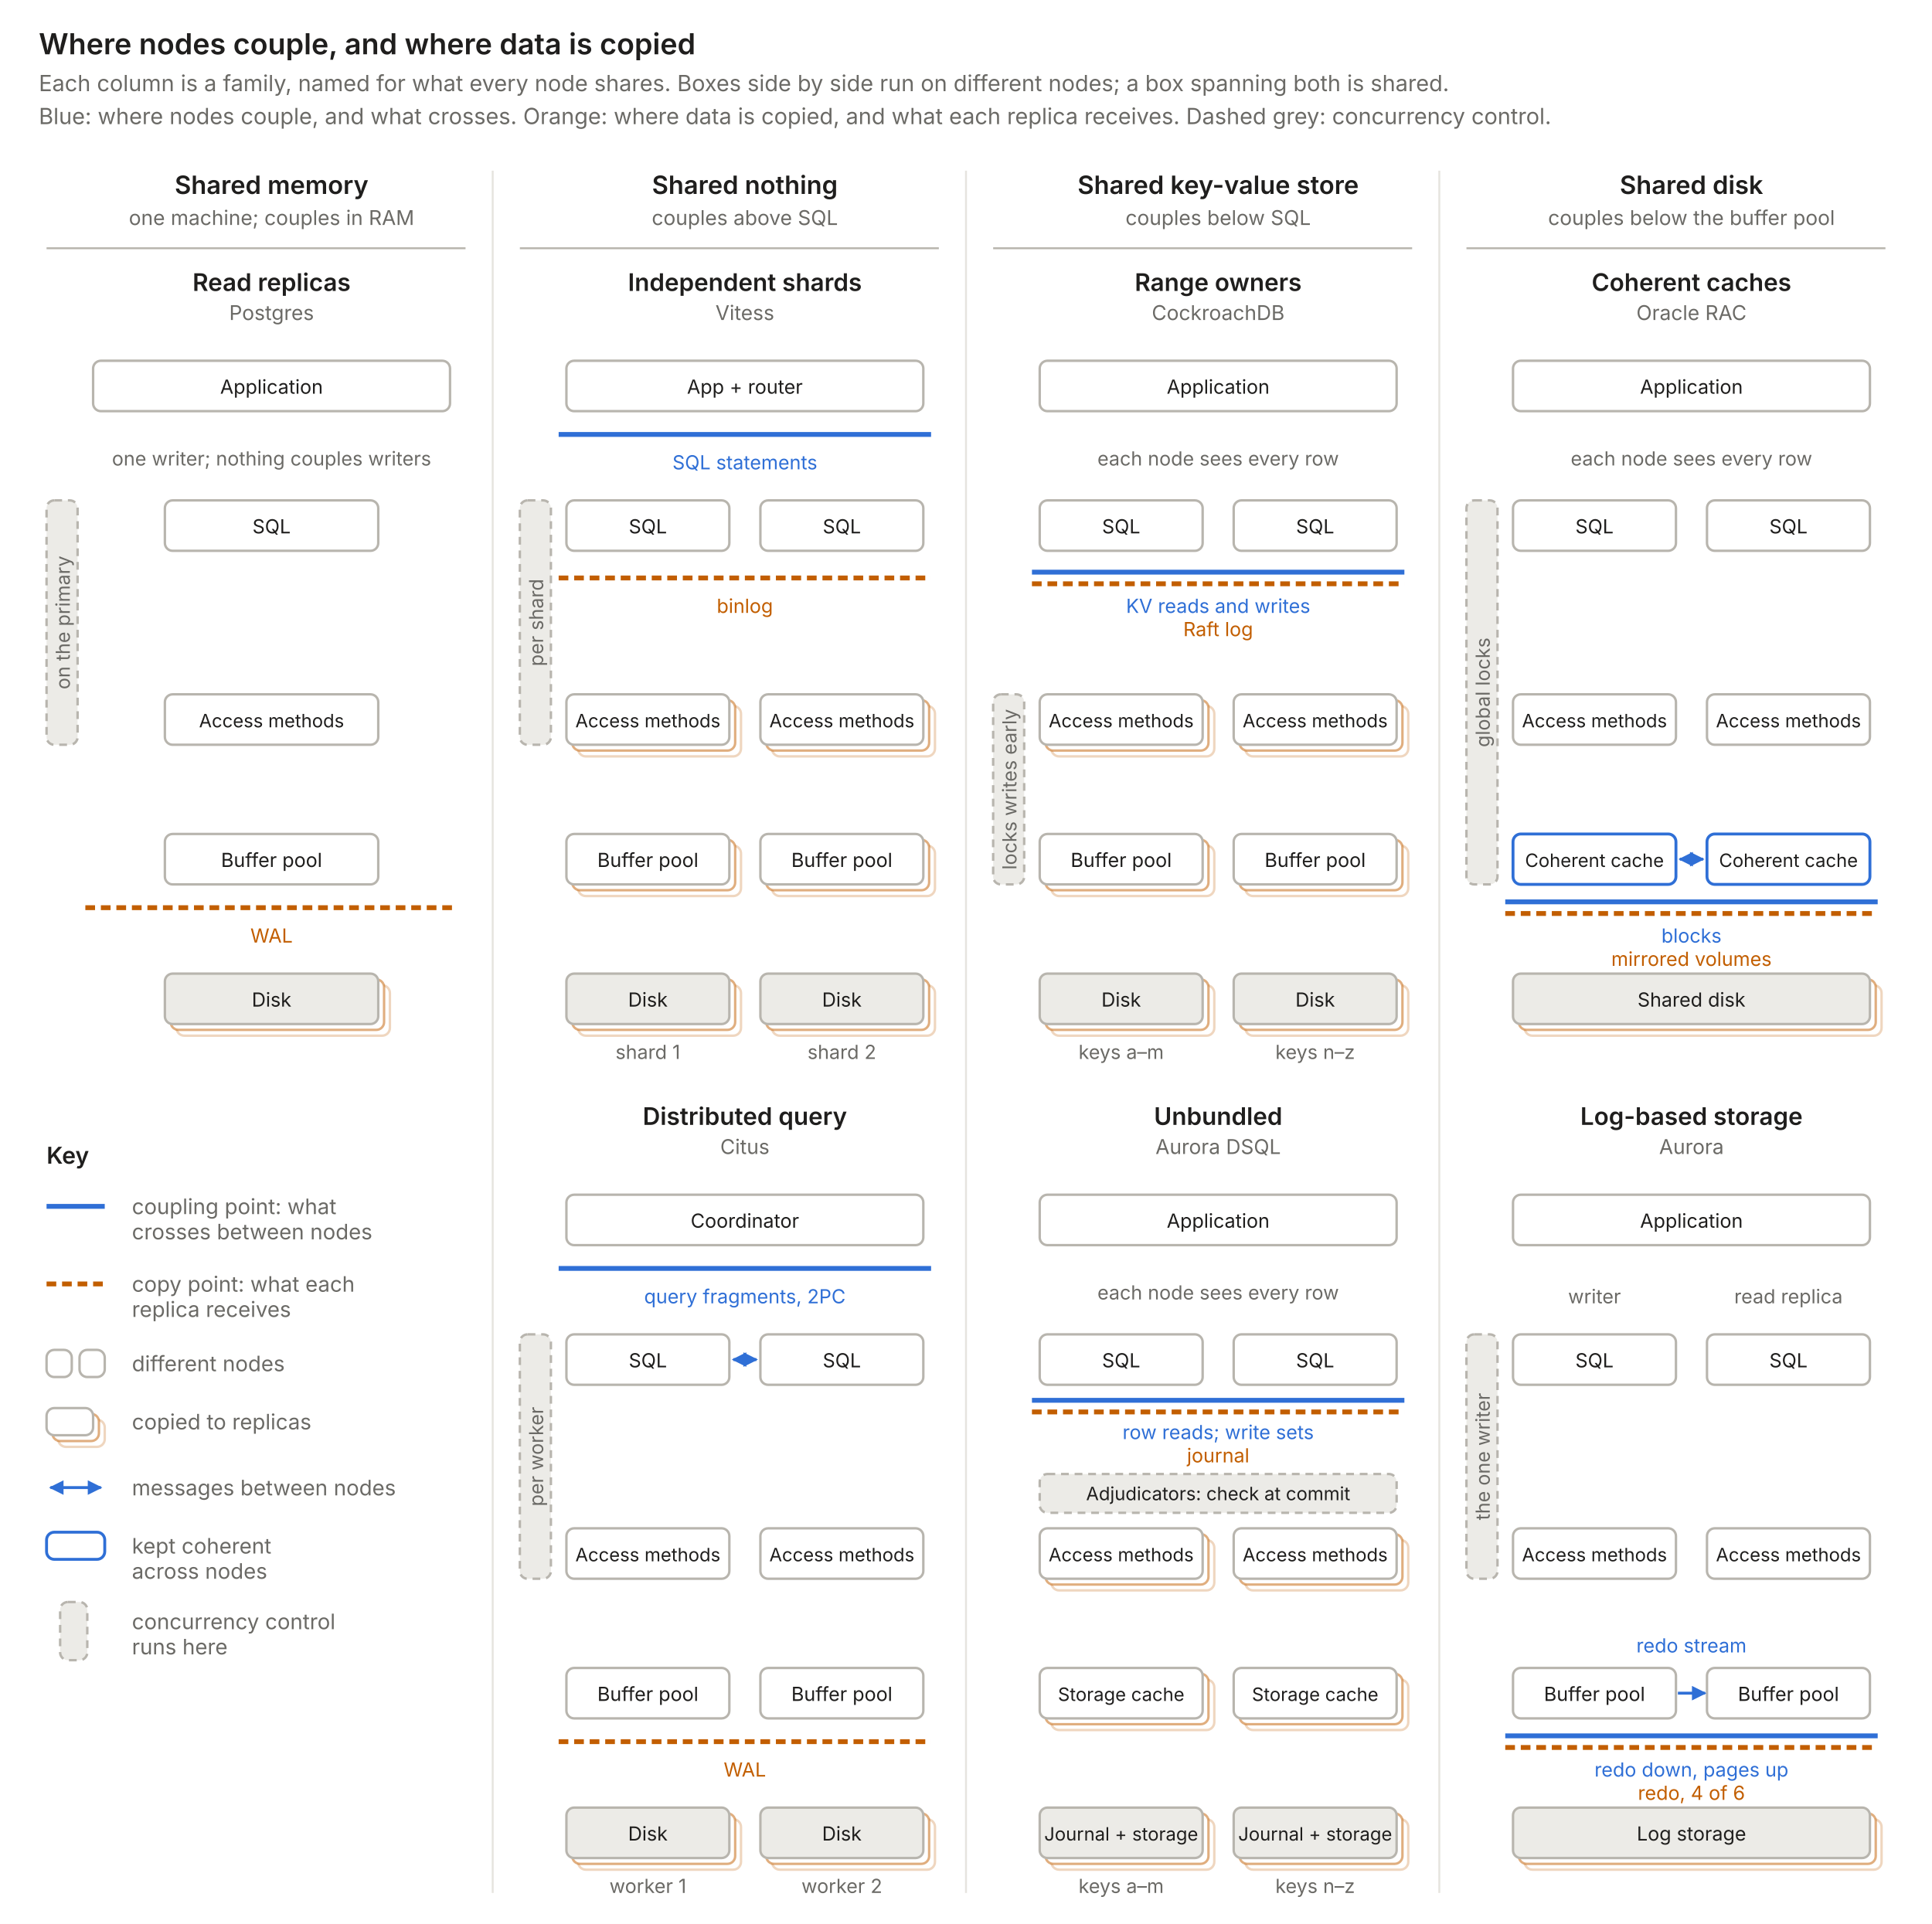
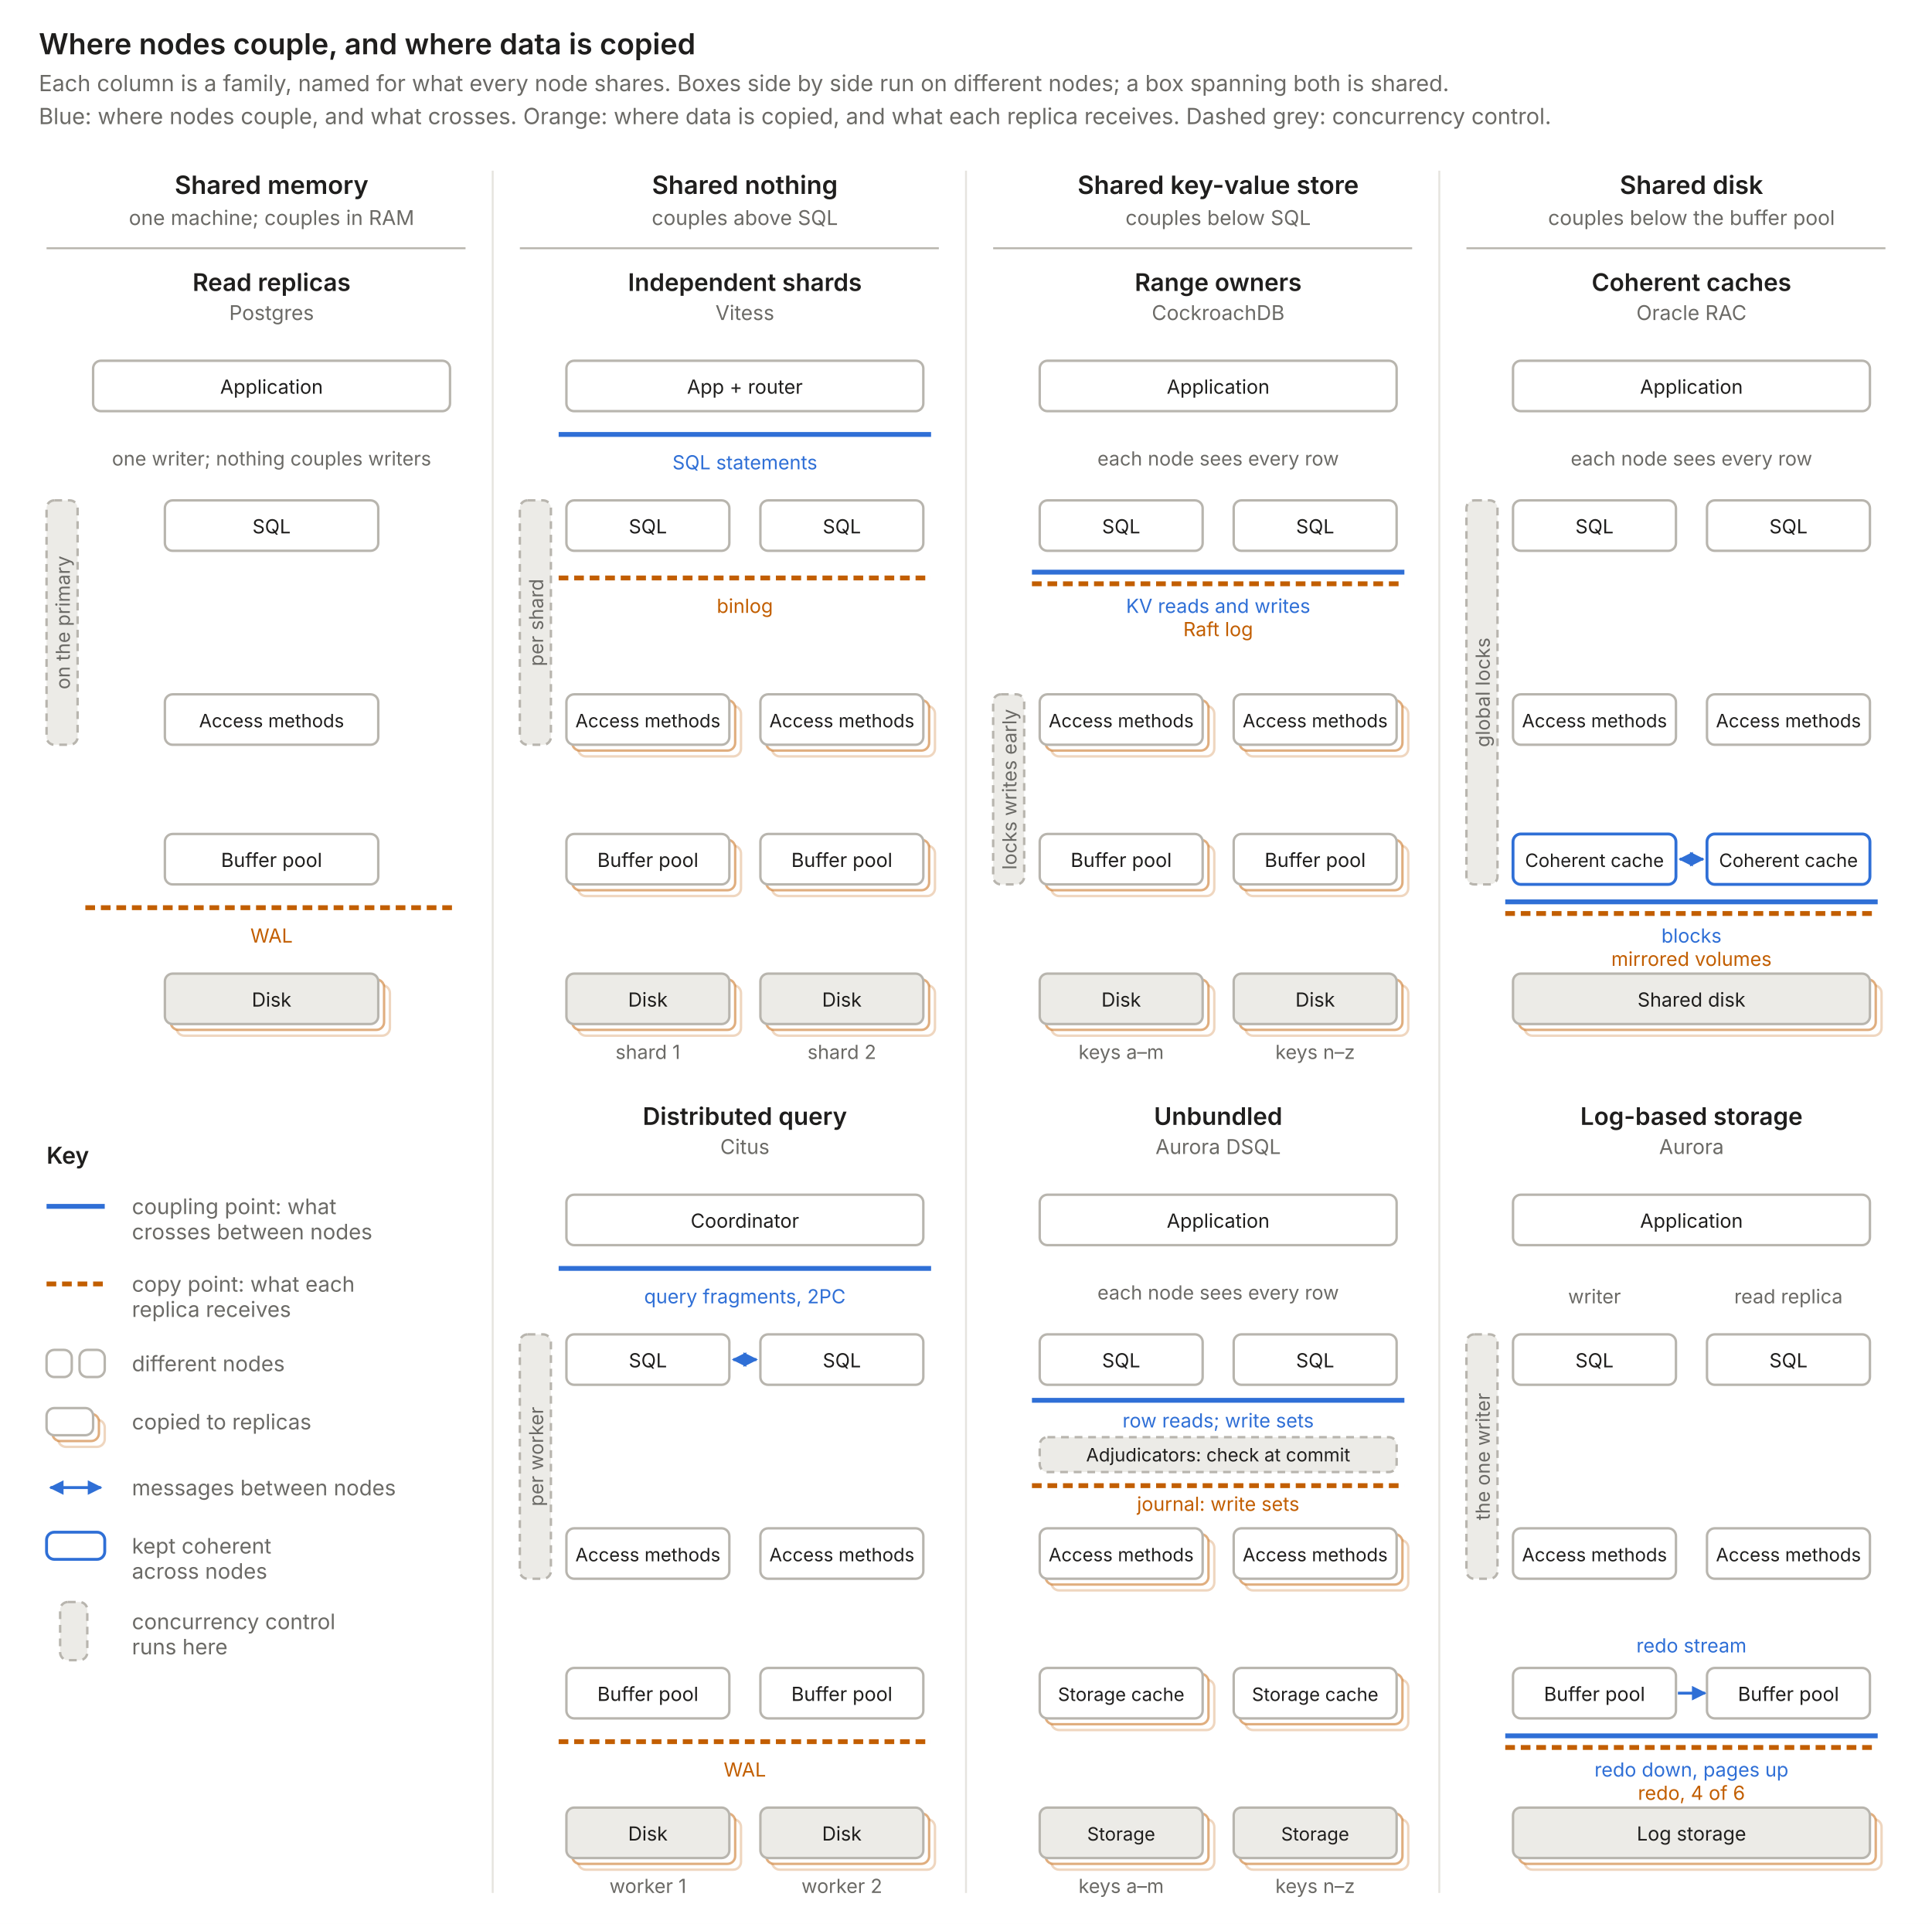
<svg xmlns="http://www.w3.org/2000/svg" width="996" height="992" font-family="Inter, 'Helvetica Neue', Arial, sans-serif" viewBox="0 0 996 992" role="img" aria-label="Seven designs in four families: shared memory, shared nothing, shared key-value store, and shared disk, each drawn as one or two stacks of application, SQL, access methods, cache and disk. Side-by-side boxes run on different nodes, spanning boxes are shared, and orange copies behind a box are replicas. Blue lines mark where nodes couple and what crosses; orange lines mark where data is copied and what is sent; dashed grey marks where concurrency control runs." font-size="13">
  <rect width="100%" height="100%" fill="#ffffff" />
  <defs>
    <marker id="nc-arrow" viewBox="0 0 10 10" refX="9" refY="5" markerWidth="5" markerHeight="5" orient="auto-start-reverse">
      <path d="M0 0L10 5L0 10z" fill="#2f6fd6" />
    </marker>
  </defs>
  <text x="20" y="28" text-anchor="start" font-size="15" font-weight="600" fill="#1f1e1d">Where nodes couple, and where data is copied</text>
  <text x="20" y="47" text-anchor="start" font-size="11.5" font-weight="400" fill="#6b6a66">Each column is a family, named for what every node shares. Boxes side by side run on different nodes; a box spanning both is shared.</text>
  <text x="20" y="64" text-anchor="start" font-size="11.5" font-weight="400" fill="#6b6a66">Blue: where nodes couple, and what crosses. Orange: where data is copied, and what each replica receives. Dashed grey: concurrency control.</text>
  <line x1="254" y1="88" x2="254" y2="976" stroke="#e6e4df" stroke-width="1" />
  <line x1="498" y1="88" x2="498" y2="976" stroke="#e6e4df" stroke-width="1" />
  <line x1="742" y1="88" x2="742" y2="976" stroke="#e6e4df" stroke-width="1" />
  <text x="140" y="100" text-anchor="middle" font-size="13" font-weight="600" fill="#1f1e1d">Shared memory</text>
  <text x="140" y="116" text-anchor="middle" font-size="10.5" font-weight="400" fill="#6b6a66">one machine; couples in RAM</text>
  <line x1="24" y1="128" x2="240" y2="128" stroke="#b8b5ae" stroke-width="1" />
  <text x="384" y="100" text-anchor="middle" font-size="13" font-weight="600" fill="#1f1e1d">Shared nothing</text>
  <text x="384" y="116" text-anchor="middle" font-size="10.5" font-weight="400" fill="#6b6a66">couples above SQL</text>
  <line x1="268" y1="128" x2="484" y2="128" stroke="#b8b5ae" stroke-width="1" />
  <text x="628" y="100" text-anchor="middle" font-size="13" font-weight="600" fill="#1f1e1d">Shared key-value store</text>
  <text x="628" y="116" text-anchor="middle" font-size="10.5" font-weight="400" fill="#6b6a66">couples below SQL</text>
  <line x1="512" y1="128" x2="728" y2="128" stroke="#b8b5ae" stroke-width="1" />
  <text x="872" y="100" text-anchor="middle" font-size="13" font-weight="600" fill="#1f1e1d">Shared disk</text>
  <text x="872" y="116" text-anchor="middle" font-size="10.5" font-weight="400" fill="#6b6a66">couples below the buffer pool</text>
  <line x1="756" y1="128" x2="972" y2="128" stroke="#b8b5ae" stroke-width="1" />
  <text x="140" y="150" text-anchor="middle" font-size="12.5" font-weight="600" fill="#1f1e1d">Read replicas</text>
  <text x="140" y="165" text-anchor="middle" font-size="10.5" font-weight="400" fill="#6b6a66">Postgres</text>
  <rect x="48" y="186" width="184" height="26" rx="4" fill="#ffffff" stroke="#b8b5ae" stroke-width="1.25" />
  <text x="140.0" y="203" text-anchor="middle" font-size="10" font-weight="400" fill="#1f1e1d">Application</text>
  <rect x="85" y="258" width="110" height="26" rx="4" fill="#ffffff" stroke="#b8b5ae" stroke-width="1.25" />
  <text x="140.0" y="275" text-anchor="middle" font-size="10" font-weight="400" fill="#1f1e1d">SQL</text>
  <rect x="85" y="358" width="110" height="26" rx="4" fill="#ffffff" stroke="#b8b5ae" stroke-width="1.25" />
  <text x="140.0" y="375" text-anchor="middle" font-size="9.5" font-weight="400" fill="#1f1e1d">Access methods</text>
  <rect x="85" y="430" width="110" height="26" rx="4" fill="#ffffff" stroke="#b8b5ae" stroke-width="1.25" />
  <text x="140.0" y="447" text-anchor="middle" font-size="10" font-weight="400" fill="#1f1e1d">Buffer pool</text>
  <rect x="91" y="508" width="110" height="26" rx="4" fill="#ffffff" stroke="#c25e00" stroke-width="1.25" stroke-opacity="0.25" />
  <rect x="88" y="505" width="110" height="26" rx="4" fill="#ffffff" stroke="#c25e00" stroke-width="1.25" stroke-opacity="0.5" />
  <rect x="85" y="502" width="110" height="26" rx="4" fill="#ecebe7" stroke="#b8b5ae" stroke-width="1.25" />
  <text x="140.0" y="519" text-anchor="middle" font-size="10" font-weight="400" fill="#1f1e1d">Disk</text>
  <text x="140" y="240" text-anchor="middle" font-size="10" font-weight="400" fill="#6b6a66">one writer; nothing couples writers</text>
  <line x1="44" y1="468" x2="236" y2="468" stroke="#c25e00" stroke-width="2.5" stroke-dasharray="5 3" />
  <text x="140" y="486" text-anchor="middle" font-size="10" font-weight="400" fill="#c25e00">WAL</text>
  <rect x="24" y="258" width="16" height="126" rx="4" fill="#ecebe7" stroke="#b8b5ae" stroke-width="1.25" stroke-dasharray="4 3" />
  <text x="36" y="321.0" text-anchor="middle" font-size="10" font-weight="400" fill="#6b6a66" transform="rotate(-90 36 321.0)">on the primary</text>
  <text x="384" y="150" text-anchor="middle" font-size="12.5" font-weight="600" fill="#1f1e1d">Independent shards</text>
  <text x="384" y="165" text-anchor="middle" font-size="10.5" font-weight="400" fill="#6b6a66">Vitess</text>
  <rect x="292" y="186" width="184" height="26" rx="4" fill="#ffffff" stroke="#b8b5ae" stroke-width="1.25" />
  <text x="384.0" y="203" text-anchor="middle" font-size="10" font-weight="400" fill="#1f1e1d">App + router</text>
  <rect x="292" y="258" width="84" height="26" rx="4" fill="#ffffff" stroke="#b8b5ae" stroke-width="1.25" />
  <text x="334.0" y="275" text-anchor="middle" font-size="10" font-weight="400" fill="#1f1e1d">SQL</text>
  <rect x="392" y="258" width="84" height="26" rx="4" fill="#ffffff" stroke="#b8b5ae" stroke-width="1.25" />
  <text x="434.0" y="275" text-anchor="middle" font-size="10" font-weight="400" fill="#1f1e1d">SQL</text>
  <rect x="298" y="364" width="84" height="26" rx="4" fill="#ffffff" stroke="#c25e00" stroke-width="1.25" stroke-opacity="0.25" />
  <rect x="295" y="361" width="84" height="26" rx="4" fill="#ffffff" stroke="#c25e00" stroke-width="1.25" stroke-opacity="0.5" />
  <rect x="292" y="358" width="84" height="26" rx="4" fill="#ffffff" stroke="#b8b5ae" stroke-width="1.25" />
  <text x="334.0" y="375" text-anchor="middle" font-size="9.5" font-weight="400" fill="#1f1e1d">Access methods</text>
  <rect x="398" y="364" width="84" height="26" rx="4" fill="#ffffff" stroke="#c25e00" stroke-width="1.25" stroke-opacity="0.25" />
  <rect x="395" y="361" width="84" height="26" rx="4" fill="#ffffff" stroke="#c25e00" stroke-width="1.25" stroke-opacity="0.5" />
  <rect x="392" y="358" width="84" height="26" rx="4" fill="#ffffff" stroke="#b8b5ae" stroke-width="1.25" />
  <text x="434.0" y="375" text-anchor="middle" font-size="9.5" font-weight="400" fill="#1f1e1d">Access methods</text>
  <rect x="298" y="436" width="84" height="26" rx="4" fill="#ffffff" stroke="#c25e00" stroke-width="1.25" stroke-opacity="0.25" />
  <rect x="295" y="433" width="84" height="26" rx="4" fill="#ffffff" stroke="#c25e00" stroke-width="1.25" stroke-opacity="0.5" />
  <rect x="292" y="430" width="84" height="26" rx="4" fill="#ffffff" stroke="#b8b5ae" stroke-width="1.25" />
  <text x="334.0" y="447" text-anchor="middle" font-size="10" font-weight="400" fill="#1f1e1d">Buffer pool</text>
  <rect x="398" y="436" width="84" height="26" rx="4" fill="#ffffff" stroke="#c25e00" stroke-width="1.25" stroke-opacity="0.25" />
  <rect x="395" y="433" width="84" height="26" rx="4" fill="#ffffff" stroke="#c25e00" stroke-width="1.25" stroke-opacity="0.5" />
  <rect x="392" y="430" width="84" height="26" rx="4" fill="#ffffff" stroke="#b8b5ae" stroke-width="1.25" />
  <text x="434.0" y="447" text-anchor="middle" font-size="10" font-weight="400" fill="#1f1e1d">Buffer pool</text>
  <rect x="298" y="508" width="84" height="26" rx="4" fill="#ffffff" stroke="#c25e00" stroke-width="1.25" stroke-opacity="0.25" />
  <rect x="295" y="505" width="84" height="26" rx="4" fill="#ffffff" stroke="#c25e00" stroke-width="1.25" stroke-opacity="0.5" />
  <rect x="292" y="502" width="84" height="26" rx="4" fill="#ecebe7" stroke="#b8b5ae" stroke-width="1.25" />
  <text x="334.0" y="519" text-anchor="middle" font-size="10" font-weight="400" fill="#1f1e1d">Disk</text>
  <rect x="398" y="508" width="84" height="26" rx="4" fill="#ffffff" stroke="#c25e00" stroke-width="1.25" stroke-opacity="0.25" />
  <rect x="395" y="505" width="84" height="26" rx="4" fill="#ffffff" stroke="#c25e00" stroke-width="1.25" stroke-opacity="0.5" />
  <rect x="392" y="502" width="84" height="26" rx="4" fill="#ecebe7" stroke="#b8b5ae" stroke-width="1.25" />
  <text x="434.0" y="519" text-anchor="middle" font-size="10" font-weight="400" fill="#1f1e1d">Disk</text>
  <text x="334" y="546" text-anchor="middle" font-size="10" font-weight="400" fill="#6b6a66">shard 1</text>
  <text x="434" y="546" text-anchor="middle" font-size="10" font-weight="400" fill="#6b6a66">shard 2</text>
  <line x1="288" y1="224" x2="480" y2="224" stroke="#2f6fd6" stroke-width="2.5" />
  <text x="384" y="242" text-anchor="middle" font-size="10" font-weight="400" fill="#2f6fd6">SQL statements</text>
  <line x1="288" y1="298" x2="480" y2="298" stroke="#c25e00" stroke-width="2.5" stroke-dasharray="5 3" />
  <text x="384" y="316" text-anchor="middle" font-size="10" font-weight="400" fill="#c25e00">binlog</text>
  <rect x="268" y="258" width="16" height="126" rx="4" fill="#ecebe7" stroke="#b8b5ae" stroke-width="1.25" stroke-dasharray="4 3" />
  <text x="280" y="321.0" text-anchor="middle" font-size="10" font-weight="400" fill="#6b6a66" transform="rotate(-90 280 321.0)">per shard</text>
  <text x="384" y="580" text-anchor="middle" font-size="12.5" font-weight="600" fill="#1f1e1d">Distributed query</text>
  <text x="384" y="595" text-anchor="middle" font-size="10.5" font-weight="400" fill="#6b6a66">Citus</text>
  <rect x="292" y="616" width="184" height="26" rx="4" fill="#ffffff" stroke="#b8b5ae" stroke-width="1.25" />
  <text x="384.0" y="633" text-anchor="middle" font-size="10" font-weight="400" fill="#1f1e1d">Coordinator</text>
  <rect x="292" y="688" width="84" height="26" rx="4" fill="#ffffff" stroke="#b8b5ae" stroke-width="1.25" />
  <text x="334.0" y="705" text-anchor="middle" font-size="10" font-weight="400" fill="#1f1e1d">SQL</text>
  <rect x="392" y="688" width="84" height="26" rx="4" fill="#ffffff" stroke="#b8b5ae" stroke-width="1.25" />
  <text x="434.0" y="705" text-anchor="middle" font-size="10" font-weight="400" fill="#1f1e1d">SQL</text>
  <rect x="292" y="788" width="84" height="26" rx="4" fill="#ffffff" stroke="#b8b5ae" stroke-width="1.25" />
  <text x="334.0" y="805" text-anchor="middle" font-size="9.5" font-weight="400" fill="#1f1e1d">Access methods</text>
  <rect x="392" y="788" width="84" height="26" rx="4" fill="#ffffff" stroke="#b8b5ae" stroke-width="1.25" />
  <text x="434.0" y="805" text-anchor="middle" font-size="9.5" font-weight="400" fill="#1f1e1d">Access methods</text>
  <rect x="292" y="860" width="84" height="26" rx="4" fill="#ffffff" stroke="#b8b5ae" stroke-width="1.25" />
  <text x="334.0" y="877" text-anchor="middle" font-size="10" font-weight="400" fill="#1f1e1d">Buffer pool</text>
  <rect x="392" y="860" width="84" height="26" rx="4" fill="#ffffff" stroke="#b8b5ae" stroke-width="1.25" />
  <text x="434.0" y="877" text-anchor="middle" font-size="10" font-weight="400" fill="#1f1e1d">Buffer pool</text>
  <rect x="298" y="938" width="84" height="26" rx="4" fill="#ffffff" stroke="#c25e00" stroke-width="1.25" stroke-opacity="0.25" />
  <rect x="295" y="935" width="84" height="26" rx="4" fill="#ffffff" stroke="#c25e00" stroke-width="1.25" stroke-opacity="0.5" />
  <rect x="292" y="932" width="84" height="26" rx="4" fill="#ecebe7" stroke="#b8b5ae" stroke-width="1.25" />
  <text x="334.0" y="949" text-anchor="middle" font-size="10" font-weight="400" fill="#1f1e1d">Disk</text>
  <rect x="398" y="938" width="84" height="26" rx="4" fill="#ffffff" stroke="#c25e00" stroke-width="1.25" stroke-opacity="0.25" />
  <rect x="395" y="935" width="84" height="26" rx="4" fill="#ffffff" stroke="#c25e00" stroke-width="1.25" stroke-opacity="0.5" />
  <rect x="392" y="932" width="84" height="26" rx="4" fill="#ecebe7" stroke="#b8b5ae" stroke-width="1.25" />
  <text x="434.0" y="949" text-anchor="middle" font-size="10" font-weight="400" fill="#1f1e1d">Disk</text>
  <line x1="378" y1="701" x2="390" y2="701" stroke="#2f6fd6" stroke-width="1.5" marker-start="url(#nc-arrow)" marker-end="url(#nc-arrow)" />
  <text x="334" y="976" text-anchor="middle" font-size="10" font-weight="400" fill="#6b6a66">worker 1</text>
  <text x="434" y="976" text-anchor="middle" font-size="10" font-weight="400" fill="#6b6a66">worker 2</text>
  <line x1="288" y1="654" x2="480" y2="654" stroke="#2f6fd6" stroke-width="2.5" />
  <text x="384" y="672" text-anchor="middle" font-size="10" font-weight="400" fill="#2f6fd6">query fragments, 2PC</text>
  <line x1="288" y1="898" x2="480" y2="898" stroke="#c25e00" stroke-width="2.5" stroke-dasharray="5 3" />
  <text x="384" y="916" text-anchor="middle" font-size="10" font-weight="400" fill="#c25e00">WAL</text>
  <rect x="268" y="688" width="16" height="126" rx="4" fill="#ecebe7" stroke="#b8b5ae" stroke-width="1.25" stroke-dasharray="4 3" />
  <text x="280" y="751.0" text-anchor="middle" font-size="10" font-weight="400" fill="#6b6a66" transform="rotate(-90 280 751.0)">per worker</text>
  <text x="628" y="150" text-anchor="middle" font-size="12.5" font-weight="600" fill="#1f1e1d">Range owners</text>
  <text x="628" y="165" text-anchor="middle" font-size="10.5" font-weight="400" fill="#6b6a66">CockroachDB</text>
  <rect x="536" y="186" width="184" height="26" rx="4" fill="#ffffff" stroke="#b8b5ae" stroke-width="1.25" />
  <text x="628.0" y="203" text-anchor="middle" font-size="10" font-weight="400" fill="#1f1e1d">Application</text>
  <rect x="536" y="258" width="84" height="26" rx="4" fill="#ffffff" stroke="#b8b5ae" stroke-width="1.25" />
  <text x="578.0" y="275" text-anchor="middle" font-size="10" font-weight="400" fill="#1f1e1d">SQL</text>
  <rect x="636" y="258" width="84" height="26" rx="4" fill="#ffffff" stroke="#b8b5ae" stroke-width="1.25" />
  <text x="678.0" y="275" text-anchor="middle" font-size="10" font-weight="400" fill="#1f1e1d">SQL</text>
  <rect x="542" y="364" width="84" height="26" rx="4" fill="#ffffff" stroke="#c25e00" stroke-width="1.25" stroke-opacity="0.25" />
  <rect x="539" y="361" width="84" height="26" rx="4" fill="#ffffff" stroke="#c25e00" stroke-width="1.25" stroke-opacity="0.5" />
  <rect x="536" y="358" width="84" height="26" rx="4" fill="#ffffff" stroke="#b8b5ae" stroke-width="1.25" />
  <text x="578.0" y="375" text-anchor="middle" font-size="9.5" font-weight="400" fill="#1f1e1d">Access methods</text>
  <rect x="642" y="364" width="84" height="26" rx="4" fill="#ffffff" stroke="#c25e00" stroke-width="1.25" stroke-opacity="0.25" />
  <rect x="639" y="361" width="84" height="26" rx="4" fill="#ffffff" stroke="#c25e00" stroke-width="1.25" stroke-opacity="0.5" />
  <rect x="636" y="358" width="84" height="26" rx="4" fill="#ffffff" stroke="#b8b5ae" stroke-width="1.25" />
  <text x="678.0" y="375" text-anchor="middle" font-size="9.5" font-weight="400" fill="#1f1e1d">Access methods</text>
  <rect x="542" y="436" width="84" height="26" rx="4" fill="#ffffff" stroke="#c25e00" stroke-width="1.25" stroke-opacity="0.25" />
  <rect x="539" y="433" width="84" height="26" rx="4" fill="#ffffff" stroke="#c25e00" stroke-width="1.25" stroke-opacity="0.5" />
  <rect x="536" y="430" width="84" height="26" rx="4" fill="#ffffff" stroke="#b8b5ae" stroke-width="1.25" />
  <text x="578.0" y="447" text-anchor="middle" font-size="10" font-weight="400" fill="#1f1e1d">Buffer pool</text>
  <rect x="642" y="436" width="84" height="26" rx="4" fill="#ffffff" stroke="#c25e00" stroke-width="1.25" stroke-opacity="0.25" />
  <rect x="639" y="433" width="84" height="26" rx="4" fill="#ffffff" stroke="#c25e00" stroke-width="1.25" stroke-opacity="0.5" />
  <rect x="636" y="430" width="84" height="26" rx="4" fill="#ffffff" stroke="#b8b5ae" stroke-width="1.25" />
  <text x="678.0" y="447" text-anchor="middle" font-size="10" font-weight="400" fill="#1f1e1d">Buffer pool</text>
  <rect x="542" y="508" width="84" height="26" rx="4" fill="#ffffff" stroke="#c25e00" stroke-width="1.25" stroke-opacity="0.25" />
  <rect x="539" y="505" width="84" height="26" rx="4" fill="#ffffff" stroke="#c25e00" stroke-width="1.25" stroke-opacity="0.5" />
  <rect x="536" y="502" width="84" height="26" rx="4" fill="#ecebe7" stroke="#b8b5ae" stroke-width="1.25" />
  <text x="578.0" y="519" text-anchor="middle" font-size="10" font-weight="400" fill="#1f1e1d">Disk</text>
  <rect x="642" y="508" width="84" height="26" rx="4" fill="#ffffff" stroke="#c25e00" stroke-width="1.25" stroke-opacity="0.25" />
  <rect x="639" y="505" width="84" height="26" rx="4" fill="#ffffff" stroke="#c25e00" stroke-width="1.25" stroke-opacity="0.5" />
  <rect x="636" y="502" width="84" height="26" rx="4" fill="#ecebe7" stroke="#b8b5ae" stroke-width="1.25" />
  <text x="678.0" y="519" text-anchor="middle" font-size="10" font-weight="400" fill="#1f1e1d">Disk</text>
  <text x="578" y="546" text-anchor="middle" font-size="10" font-weight="400" fill="#6b6a66">keys a–m</text>
  <text x="678" y="546" text-anchor="middle" font-size="10" font-weight="400" fill="#6b6a66">keys n–z</text>
  <text x="628" y="240" text-anchor="middle" font-size="10" font-weight="400" fill="#6b6a66">each node sees every row</text>
  <line x1="532" y1="295" x2="724" y2="295" stroke="#2f6fd6" stroke-width="2.5" />
  <line x1="532" y1="301" x2="724" y2="301" stroke="#c25e00" stroke-width="2.5" stroke-dasharray="5 3" />
  <text x="628" y="316" text-anchor="middle" font-size="10" font-weight="400" fill="#2f6fd6">KV reads and writes</text>
  <text x="628" y="328" text-anchor="middle" font-size="10" font-weight="400" fill="#c25e00">Raft log</text>
  <rect x="512" y="358" width="16" height="98" rx="4" fill="#ecebe7" stroke="#b8b5ae" stroke-width="1.25" stroke-dasharray="4 3" />
  <text x="524" y="407.0" text-anchor="middle" font-size="10" font-weight="400" fill="#6b6a66" transform="rotate(-90 524 407.0)">locks writes early</text>
  <text x="628" y="580" text-anchor="middle" font-size="12.5" font-weight="600" fill="#1f1e1d">Unbundled</text>
  <text x="628" y="595" text-anchor="middle" font-size="10.5" font-weight="400" fill="#6b6a66">Aurora DSQL</text>
  <rect x="536" y="616" width="184" height="26" rx="4" fill="#ffffff" stroke="#b8b5ae" stroke-width="1.25" />
  <text x="628.0" y="633" text-anchor="middle" font-size="10" font-weight="400" fill="#1f1e1d">Application</text>
  <rect x="536" y="688" width="84" height="26" rx="4" fill="#ffffff" stroke="#b8b5ae" stroke-width="1.25" />
  <text x="578.0" y="705" text-anchor="middle" font-size="10" font-weight="400" fill="#1f1e1d">SQL</text>
  <rect x="636" y="688" width="84" height="26" rx="4" fill="#ffffff" stroke="#b8b5ae" stroke-width="1.25" />
  <text x="678.0" y="705" text-anchor="middle" font-size="10" font-weight="400" fill="#1f1e1d">SQL</text>
  <rect x="542" y="794" width="84" height="26" rx="4" fill="#ffffff" stroke="#c25e00" stroke-width="1.25" stroke-opacity="0.25" />
  <rect x="539" y="791" width="84" height="26" rx="4" fill="#ffffff" stroke="#c25e00" stroke-width="1.25" stroke-opacity="0.5" />
  <rect x="536" y="788" width="84" height="26" rx="4" fill="#ffffff" stroke="#b8b5ae" stroke-width="1.25" />
  <text x="578.0" y="805" text-anchor="middle" font-size="9.5" font-weight="400" fill="#1f1e1d">Access methods</text>
  <rect x="642" y="794" width="84" height="26" rx="4" fill="#ffffff" stroke="#c25e00" stroke-width="1.25" stroke-opacity="0.25" />
  <rect x="639" y="791" width="84" height="26" rx="4" fill="#ffffff" stroke="#c25e00" stroke-width="1.25" stroke-opacity="0.5" />
  <rect x="636" y="788" width="84" height="26" rx="4" fill="#ffffff" stroke="#b8b5ae" stroke-width="1.25" />
  <text x="678.0" y="805" text-anchor="middle" font-size="9.5" font-weight="400" fill="#1f1e1d">Access methods</text>
  <rect x="542" y="866" width="84" height="26" rx="4" fill="#ffffff" stroke="#c25e00" stroke-width="1.25" stroke-opacity="0.25" />
  <rect x="539" y="863" width="84" height="26" rx="4" fill="#ffffff" stroke="#c25e00" stroke-width="1.25" stroke-opacity="0.5" />
  <rect x="536" y="860" width="84" height="26" rx="4" fill="#ffffff" stroke="#b8b5ae" stroke-width="1.25" />
  <text x="578.0" y="877" text-anchor="middle" font-size="9.5" font-weight="400" fill="#1f1e1d">Storage cache</text>
  <rect x="642" y="866" width="84" height="26" rx="4" fill="#ffffff" stroke="#c25e00" stroke-width="1.25" stroke-opacity="0.25" />
  <rect x="639" y="863" width="84" height="26" rx="4" fill="#ffffff" stroke="#c25e00" stroke-width="1.25" stroke-opacity="0.5" />
  <rect x="636" y="860" width="84" height="26" rx="4" fill="#ffffff" stroke="#b8b5ae" stroke-width="1.25" />
  <text x="678.0" y="877" text-anchor="middle" font-size="9.5" font-weight="400" fill="#1f1e1d">Storage cache</text>
  <rect x="542" y="938" width="84" height="26" rx="4" fill="#ffffff" stroke="#c25e00" stroke-width="1.25" stroke-opacity="0.25" />
  <rect x="539" y="935" width="84" height="26" rx="4" fill="#ffffff" stroke="#c25e00" stroke-width="1.25" stroke-opacity="0.5" />
  <rect x="536" y="932" width="84" height="26" rx="4" fill="#ecebe7" stroke="#b8b5ae" stroke-width="1.25" />
-   <text x="578.0" y="949" text-anchor="middle" font-size="9.5" font-weight="400" fill="#1f1e1d">Journal + storage</text>
+   <text x="578.0" y="949" text-anchor="middle" font-size="9.5" font-weight="400" fill="#1f1e1d">Storage</text>
  <rect x="642" y="938" width="84" height="26" rx="4" fill="#ffffff" stroke="#c25e00" stroke-width="1.25" stroke-opacity="0.25" />
  <rect x="639" y="935" width="84" height="26" rx="4" fill="#ffffff" stroke="#c25e00" stroke-width="1.25" stroke-opacity="0.5" />
  <rect x="636" y="932" width="84" height="26" rx="4" fill="#ecebe7" stroke="#b8b5ae" stroke-width="1.25" />
-   <text x="678.0" y="949" text-anchor="middle" font-size="9.5" font-weight="400" fill="#1f1e1d">Journal + storage</text>
+   <text x="678.0" y="949" text-anchor="middle" font-size="9.5" font-weight="400" fill="#1f1e1d">Storage</text>
  <text x="578" y="976" text-anchor="middle" font-size="10" font-weight="400" fill="#6b6a66">keys a–m</text>
  <text x="678" y="976" text-anchor="middle" font-size="10" font-weight="400" fill="#6b6a66">keys n–z</text>
  <text x="628" y="670" text-anchor="middle" font-size="10" font-weight="400" fill="#6b6a66">each node sees every row</text>
  <line x1="532" y1="722" x2="724" y2="722" stroke="#2f6fd6" stroke-width="2.5" />
-   <line x1="532" y1="728" x2="724" y2="728" stroke="#c25e00" stroke-width="2.5" stroke-dasharray="5 3" />
-   <text x="628" y="742" text-anchor="middle" font-size="10" font-weight="400" fill="#2f6fd6">row reads; write sets</text>
-   <text x="628" y="754" text-anchor="middle" font-size="10" font-weight="400" fill="#c25e00">journal</text>
-   <rect x="536" y="760" width="184" height="20" rx="4" fill="#ecebe7" stroke="#b8b5ae" stroke-width="1.25" stroke-dasharray="4 3" />
-   <text x="628.0" y="773.5" text-anchor="middle" font-size="9.5" font-weight="400" fill="#1f1e1d">Adjudicators: check at commit</text>
+   <line x1="532" y1="766" x2="724" y2="766" stroke="#c25e00" stroke-width="2.5" stroke-dasharray="5 3" />
+   <text x="628" y="736" text-anchor="middle" font-size="10" font-weight="400" fill="#2f6fd6">row reads; write sets</text>
+   <text x="628" y="779" text-anchor="middle" font-size="10" font-weight="400" fill="#c25e00">journal: write sets</text>
+   <rect x="536" y="741" width="184" height="18" rx="4" fill="#ecebe7" stroke="#b8b5ae" stroke-width="1.25" stroke-dasharray="4 3" />
+   <text x="628.0" y="753.5" text-anchor="middle" font-size="9.5" font-weight="400" fill="#1f1e1d">Adjudicators: check at commit</text>
  <text x="872" y="150" text-anchor="middle" font-size="12.5" font-weight="600" fill="#1f1e1d">Coherent caches</text>
  <text x="872" y="165" text-anchor="middle" font-size="10.5" font-weight="400" fill="#6b6a66">Oracle RAC</text>
  <rect x="780" y="186" width="184" height="26" rx="4" fill="#ffffff" stroke="#b8b5ae" stroke-width="1.25" />
  <text x="872.0" y="203" text-anchor="middle" font-size="10" font-weight="400" fill="#1f1e1d">Application</text>
  <rect x="780" y="258" width="84" height="26" rx="4" fill="#ffffff" stroke="#b8b5ae" stroke-width="1.25" />
  <text x="822.0" y="275" text-anchor="middle" font-size="10" font-weight="400" fill="#1f1e1d">SQL</text>
  <rect x="880" y="258" width="84" height="26" rx="4" fill="#ffffff" stroke="#b8b5ae" stroke-width="1.25" />
  <text x="922.0" y="275" text-anchor="middle" font-size="10" font-weight="400" fill="#1f1e1d">SQL</text>
  <rect x="780" y="358" width="84" height="26" rx="4" fill="#ffffff" stroke="#b8b5ae" stroke-width="1.25" />
  <text x="822.0" y="375" text-anchor="middle" font-size="9.5" font-weight="400" fill="#1f1e1d">Access methods</text>
  <rect x="880" y="358" width="84" height="26" rx="4" fill="#ffffff" stroke="#b8b5ae" stroke-width="1.25" />
  <text x="922.0" y="375" text-anchor="middle" font-size="9.5" font-weight="400" fill="#1f1e1d">Access methods</text>
  <rect x="780" y="430" width="84" height="26" rx="4" fill="#ffffff" stroke="#2f6fd6" stroke-width="1.5" />
  <text x="822.0" y="447" text-anchor="middle" font-size="9.5" font-weight="400" fill="#1f1e1d">Coherent cache</text>
  <rect x="880" y="430" width="84" height="26" rx="4" fill="#ffffff" stroke="#2f6fd6" stroke-width="1.5" />
  <text x="922.0" y="447" text-anchor="middle" font-size="9.5" font-weight="400" fill="#1f1e1d">Coherent cache</text>
  <rect x="786" y="508" width="184" height="26" rx="4" fill="#ffffff" stroke="#c25e00" stroke-width="1.25" stroke-opacity="0.25" />
  <rect x="783" y="505" width="184" height="26" rx="4" fill="#ffffff" stroke="#c25e00" stroke-width="1.25" stroke-opacity="0.5" />
  <rect x="780" y="502" width="184" height="26" rx="4" fill="#ecebe7" stroke="#b8b5ae" stroke-width="1.25" />
  <text x="872.0" y="519" text-anchor="middle" font-size="10" font-weight="400" fill="#1f1e1d">Shared disk</text>
  <line x1="866" y1="443" x2="878" y2="443" stroke="#2f6fd6" stroke-width="1.5" marker-start="url(#nc-arrow)" marker-end="url(#nc-arrow)" />
  <text x="872" y="240" text-anchor="middle" font-size="10" font-weight="400" fill="#6b6a66">each node sees every row</text>
  <line x1="776" y1="465" x2="968" y2="465" stroke="#2f6fd6" stroke-width="2.5" />
  <line x1="776" y1="471" x2="968" y2="471" stroke="#c25e00" stroke-width="2.5" stroke-dasharray="5 3" />
  <text x="872" y="486" text-anchor="middle" font-size="10" font-weight="400" fill="#2f6fd6">blocks</text>
  <text x="872" y="498" text-anchor="middle" font-size="10" font-weight="400" fill="#c25e00">mirrored volumes</text>
  <rect x="756" y="258" width="16" height="198" rx="4" fill="#ecebe7" stroke="#b8b5ae" stroke-width="1.25" stroke-dasharray="4 3" />
  <text x="768" y="357.0" text-anchor="middle" font-size="10" font-weight="400" fill="#6b6a66" transform="rotate(-90 768 357.0)">global locks</text>
  <text x="872" y="580" text-anchor="middle" font-size="12.5" font-weight="600" fill="#1f1e1d">Log-based storage</text>
  <text x="872" y="595" text-anchor="middle" font-size="10.5" font-weight="400" fill="#6b6a66">Aurora</text>
  <rect x="780" y="616" width="184" height="26" rx="4" fill="#ffffff" stroke="#b8b5ae" stroke-width="1.25" />
  <text x="872.0" y="633" text-anchor="middle" font-size="10" font-weight="400" fill="#1f1e1d">Application</text>
  <rect x="780" y="688" width="84" height="26" rx="4" fill="#ffffff" stroke="#b8b5ae" stroke-width="1.25" />
  <text x="822.0" y="705" text-anchor="middle" font-size="10" font-weight="400" fill="#1f1e1d">SQL</text>
  <rect x="880" y="688" width="84" height="26" rx="4" fill="#ffffff" stroke="#b8b5ae" stroke-width="1.25" />
  <text x="922.0" y="705" text-anchor="middle" font-size="10" font-weight="400" fill="#1f1e1d">SQL</text>
  <rect x="780" y="788" width="84" height="26" rx="4" fill="#ffffff" stroke="#b8b5ae" stroke-width="1.25" />
  <text x="822.0" y="805" text-anchor="middle" font-size="9.5" font-weight="400" fill="#1f1e1d">Access methods</text>
  <rect x="880" y="788" width="84" height="26" rx="4" fill="#ffffff" stroke="#b8b5ae" stroke-width="1.25" />
  <text x="922.0" y="805" text-anchor="middle" font-size="9.5" font-weight="400" fill="#1f1e1d">Access methods</text>
  <rect x="780" y="860" width="84" height="26" rx="4" fill="#ffffff" stroke="#b8b5ae" stroke-width="1.25" />
  <text x="822.0" y="877" text-anchor="middle" font-size="10" font-weight="400" fill="#1f1e1d">Buffer pool</text>
  <rect x="880" y="860" width="84" height="26" rx="4" fill="#ffffff" stroke="#b8b5ae" stroke-width="1.25" />
  <text x="922.0" y="877" text-anchor="middle" font-size="10" font-weight="400" fill="#1f1e1d">Buffer pool</text>
  <rect x="786" y="938" width="184" height="26" rx="4" fill="#ffffff" stroke="#c25e00" stroke-width="1.25" stroke-opacity="0.25" />
  <rect x="783" y="935" width="184" height="26" rx="4" fill="#ffffff" stroke="#c25e00" stroke-width="1.25" stroke-opacity="0.5" />
  <rect x="780" y="932" width="184" height="26" rx="4" fill="#ecebe7" stroke="#b8b5ae" stroke-width="1.25" />
  <text x="872.0" y="949" text-anchor="middle" font-size="10" font-weight="400" fill="#1f1e1d">Log storage</text>
  <text x="822" y="672" text-anchor="middle" font-size="10" font-weight="400" fill="#6b6a66">writer</text>
  <text x="922" y="672" text-anchor="middle" font-size="10" font-weight="400" fill="#6b6a66">read replica</text>
  <line x1="865" y1="873" x2="879" y2="873" stroke="#2f6fd6" stroke-width="1.5" marker-end="url(#nc-arrow)" />
  <text x="872" y="852" text-anchor="middle" font-size="10" font-weight="400" fill="#2f6fd6">redo stream</text>
  <line x1="776" y1="895" x2="968" y2="895" stroke="#2f6fd6" stroke-width="2.5" />
  <line x1="776" y1="901" x2="968" y2="901" stroke="#c25e00" stroke-width="2.5" stroke-dasharray="5 3" />
  <text x="872" y="916" text-anchor="middle" font-size="10" font-weight="400" fill="#2f6fd6">redo down, pages up</text>
  <text x="872" y="928" text-anchor="middle" font-size="10" font-weight="400" fill="#c25e00">redo, 4 of 6</text>
  <rect x="756" y="688" width="16" height="126" rx="4" fill="#ecebe7" stroke="#b8b5ae" stroke-width="1.25" stroke-dasharray="4 3" />
  <text x="768" y="751.0" text-anchor="middle" font-size="10" font-weight="400" fill="#6b6a66" transform="rotate(-90 768 751.0)">the one writer</text>
  <text x="24" y="600" text-anchor="start" font-size="12" font-weight="600" fill="#1f1e1d">Key</text>
  <line x1="24" y1="622" x2="54" y2="622" stroke="#2f6fd6" stroke-width="2.5" />
  <text x="68" y="626" text-anchor="start" font-size="11" font-weight="400" fill="#6b6a66">coupling point: what</text>
  <text x="68" y="639" text-anchor="start" font-size="11" font-weight="400" fill="#6b6a66">crosses between nodes</text>
  <line x1="24" y1="662" x2="54" y2="662" stroke="#c25e00" stroke-width="2.5" stroke-dasharray="5 3" />
  <text x="68" y="666" text-anchor="start" font-size="11" font-weight="400" fill="#6b6a66">copy point: what each</text>
  <text x="68" y="679" text-anchor="start" font-size="11" font-weight="400" fill="#6b6a66">replica receives</text>
  <rect x="24" y="696" width="13" height="14" rx="4" fill="#ffffff" stroke="#b8b5ae" stroke-width="1.25" />
  <rect x="41" y="696" width="13" height="14" rx="4" fill="#ffffff" stroke="#b8b5ae" stroke-width="1.25" />
  <text x="68" y="707" text-anchor="start" font-size="11" font-weight="400" fill="#6b6a66">different nodes</text>
  <rect x="30" y="732" width="24" height="14" rx="4" fill="#ffffff" stroke="#c25e00" stroke-width="1.25" stroke-opacity="0.25" />
  <rect x="27" y="729" width="24" height="14" rx="4" fill="#ffffff" stroke="#c25e00" stroke-width="1.25" stroke-opacity="0.5" />
  <rect x="24" y="726" width="24" height="14" rx="4" fill="#ffffff" stroke="#b8b5ae" stroke-width="1.25" />
  <text x="68" y="737" text-anchor="start" font-size="11" font-weight="400" fill="#6b6a66">copied to replicas</text>
  <line x1="26" y1="767" x2="52" y2="767" stroke="#2f6fd6" stroke-width="1.5" marker-start="url(#nc-arrow)" marker-end="url(#nc-arrow)" />
  <text x="68" y="771" text-anchor="start" font-size="11" font-weight="400" fill="#6b6a66">messages between nodes</text>
  <rect x="24" y="790" width="30" height="14" rx="4" fill="#ffffff" stroke="#2f6fd6" stroke-width="1.5" />
  <text x="68" y="801" text-anchor="start" font-size="11" font-weight="400" fill="#6b6a66">kept coherent</text>
  <text x="68" y="814" text-anchor="start" font-size="11" font-weight="400" fill="#6b6a66">across nodes</text>
  <rect x="31" y="826" width="14" height="30" rx="4" fill="#ecebe7" stroke="#b8b5ae" stroke-width="1.25" stroke-dasharray="4 3" />
  <text x="68" y="840" text-anchor="start" font-size="11" font-weight="400" fill="#6b6a66">concurrency control</text>
  <text x="68" y="853" text-anchor="start" font-size="11" font-weight="400" fill="#6b6a66">runs here</text>
</svg>
